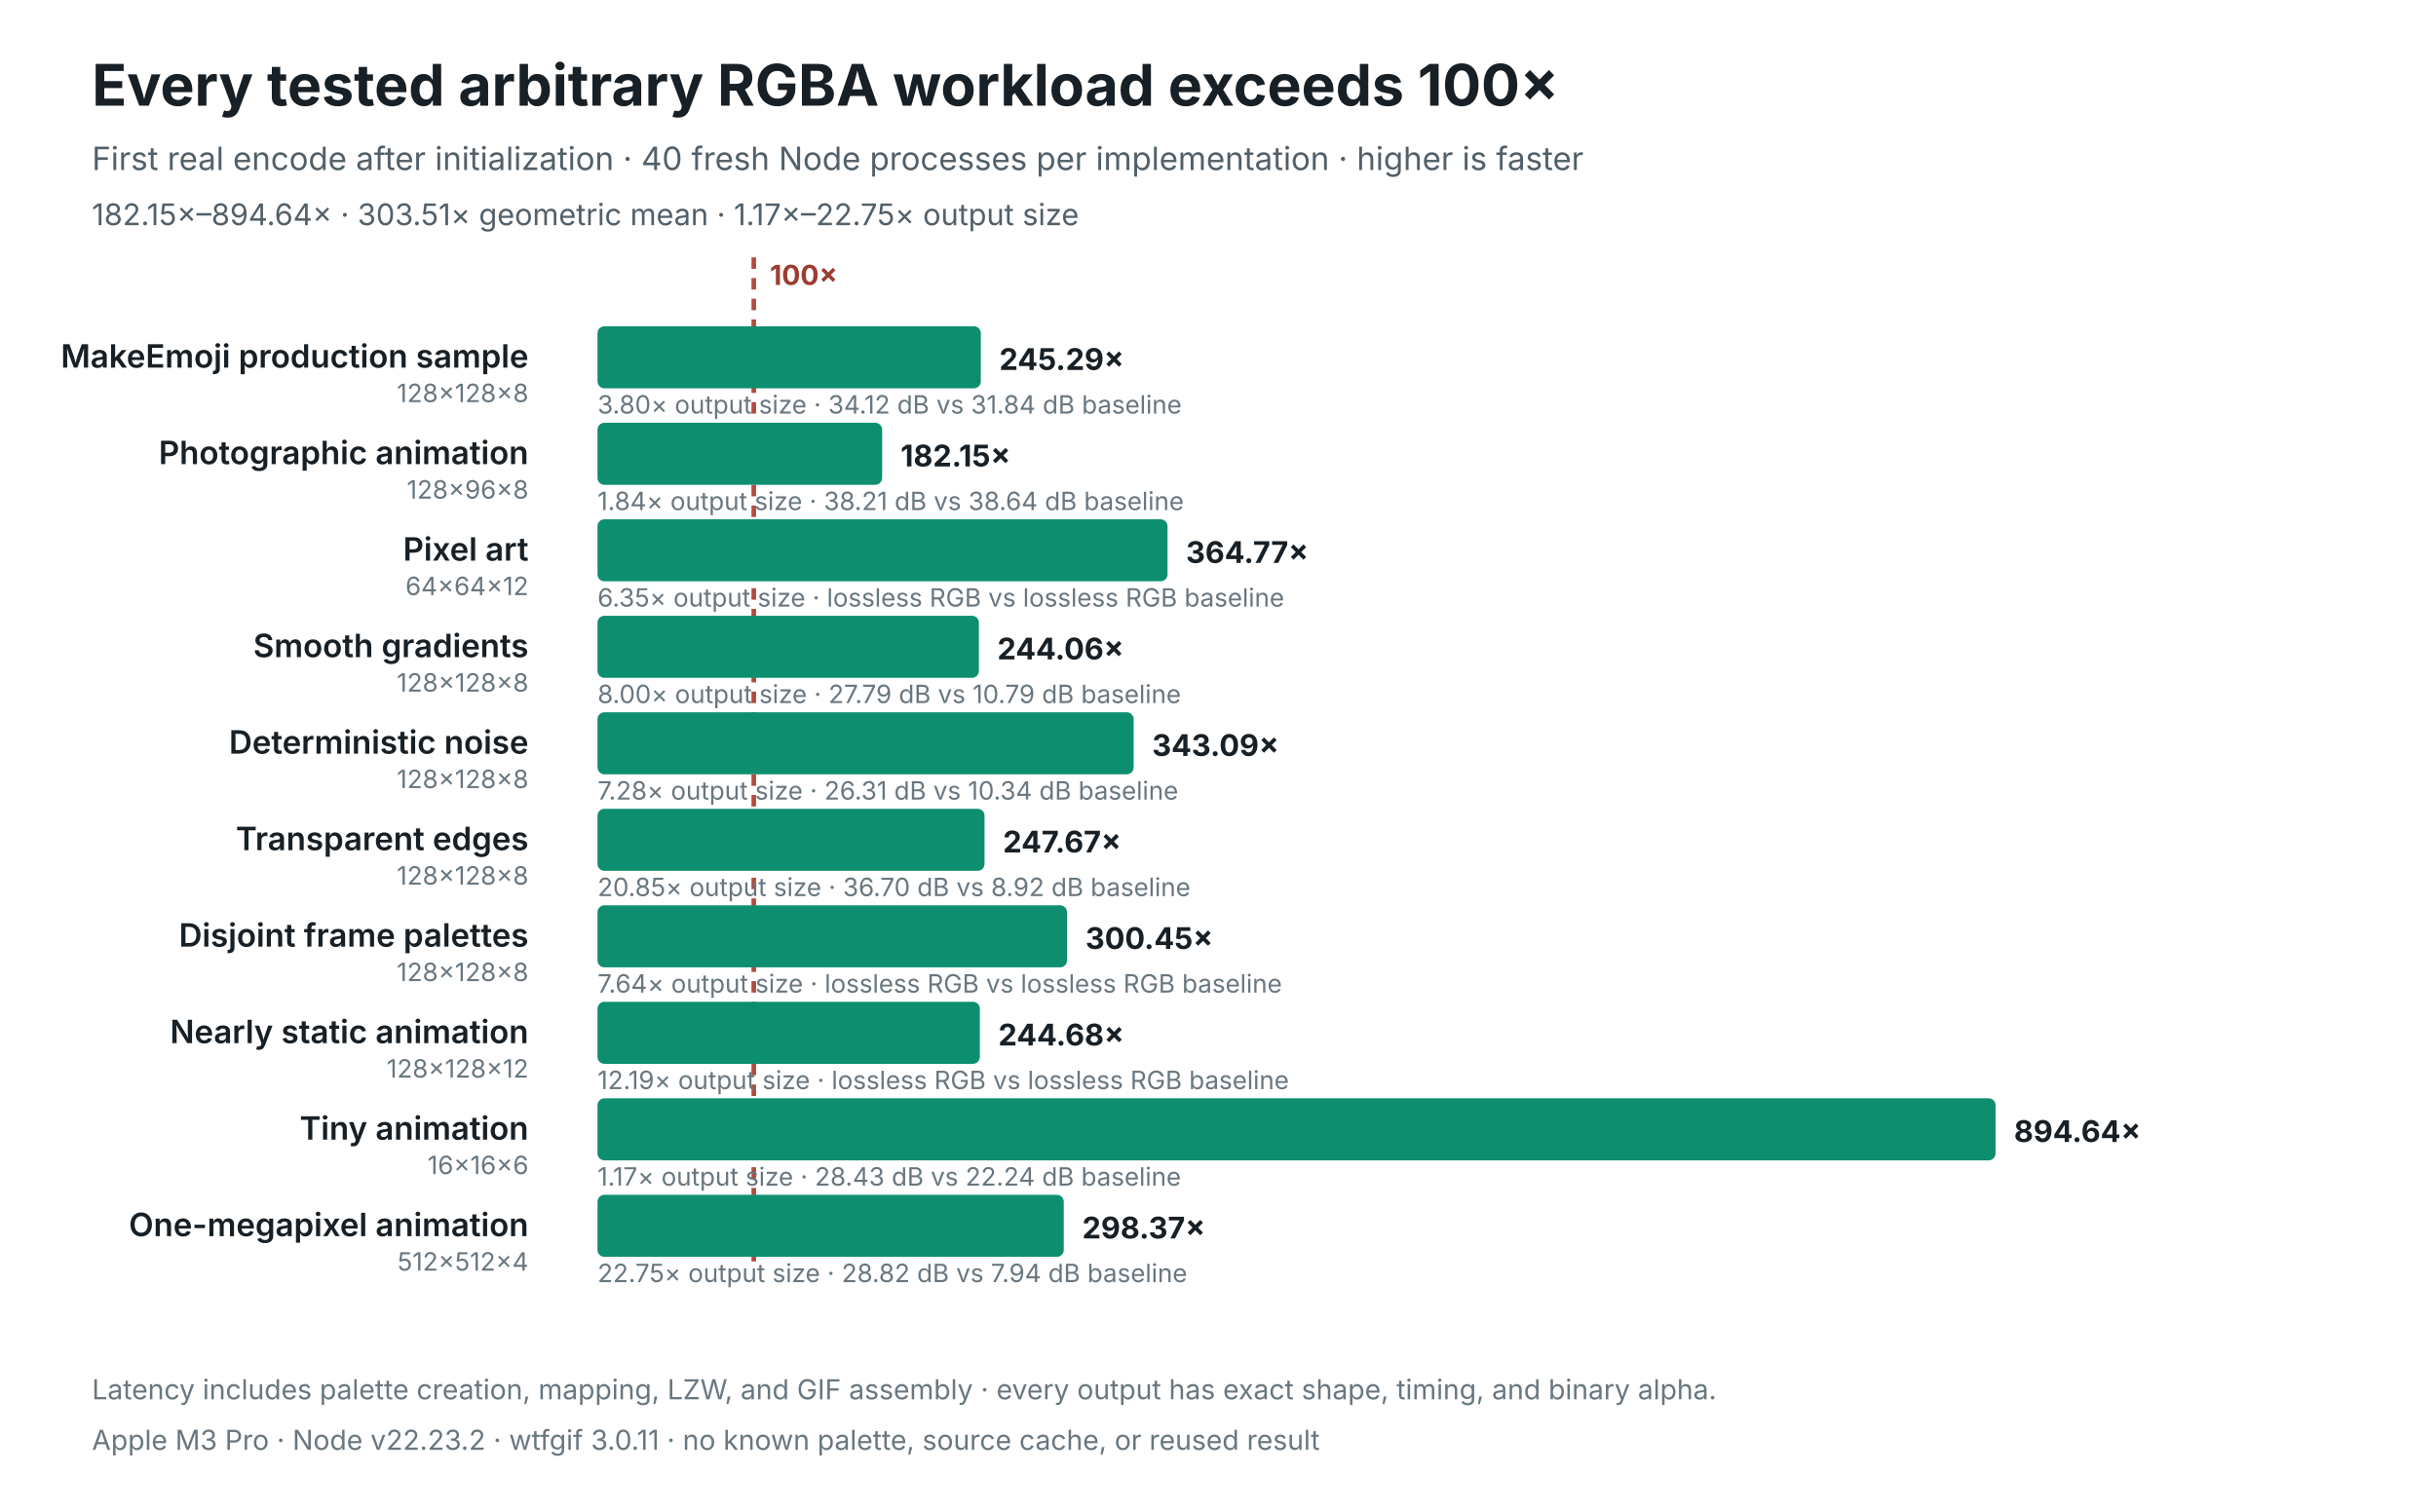
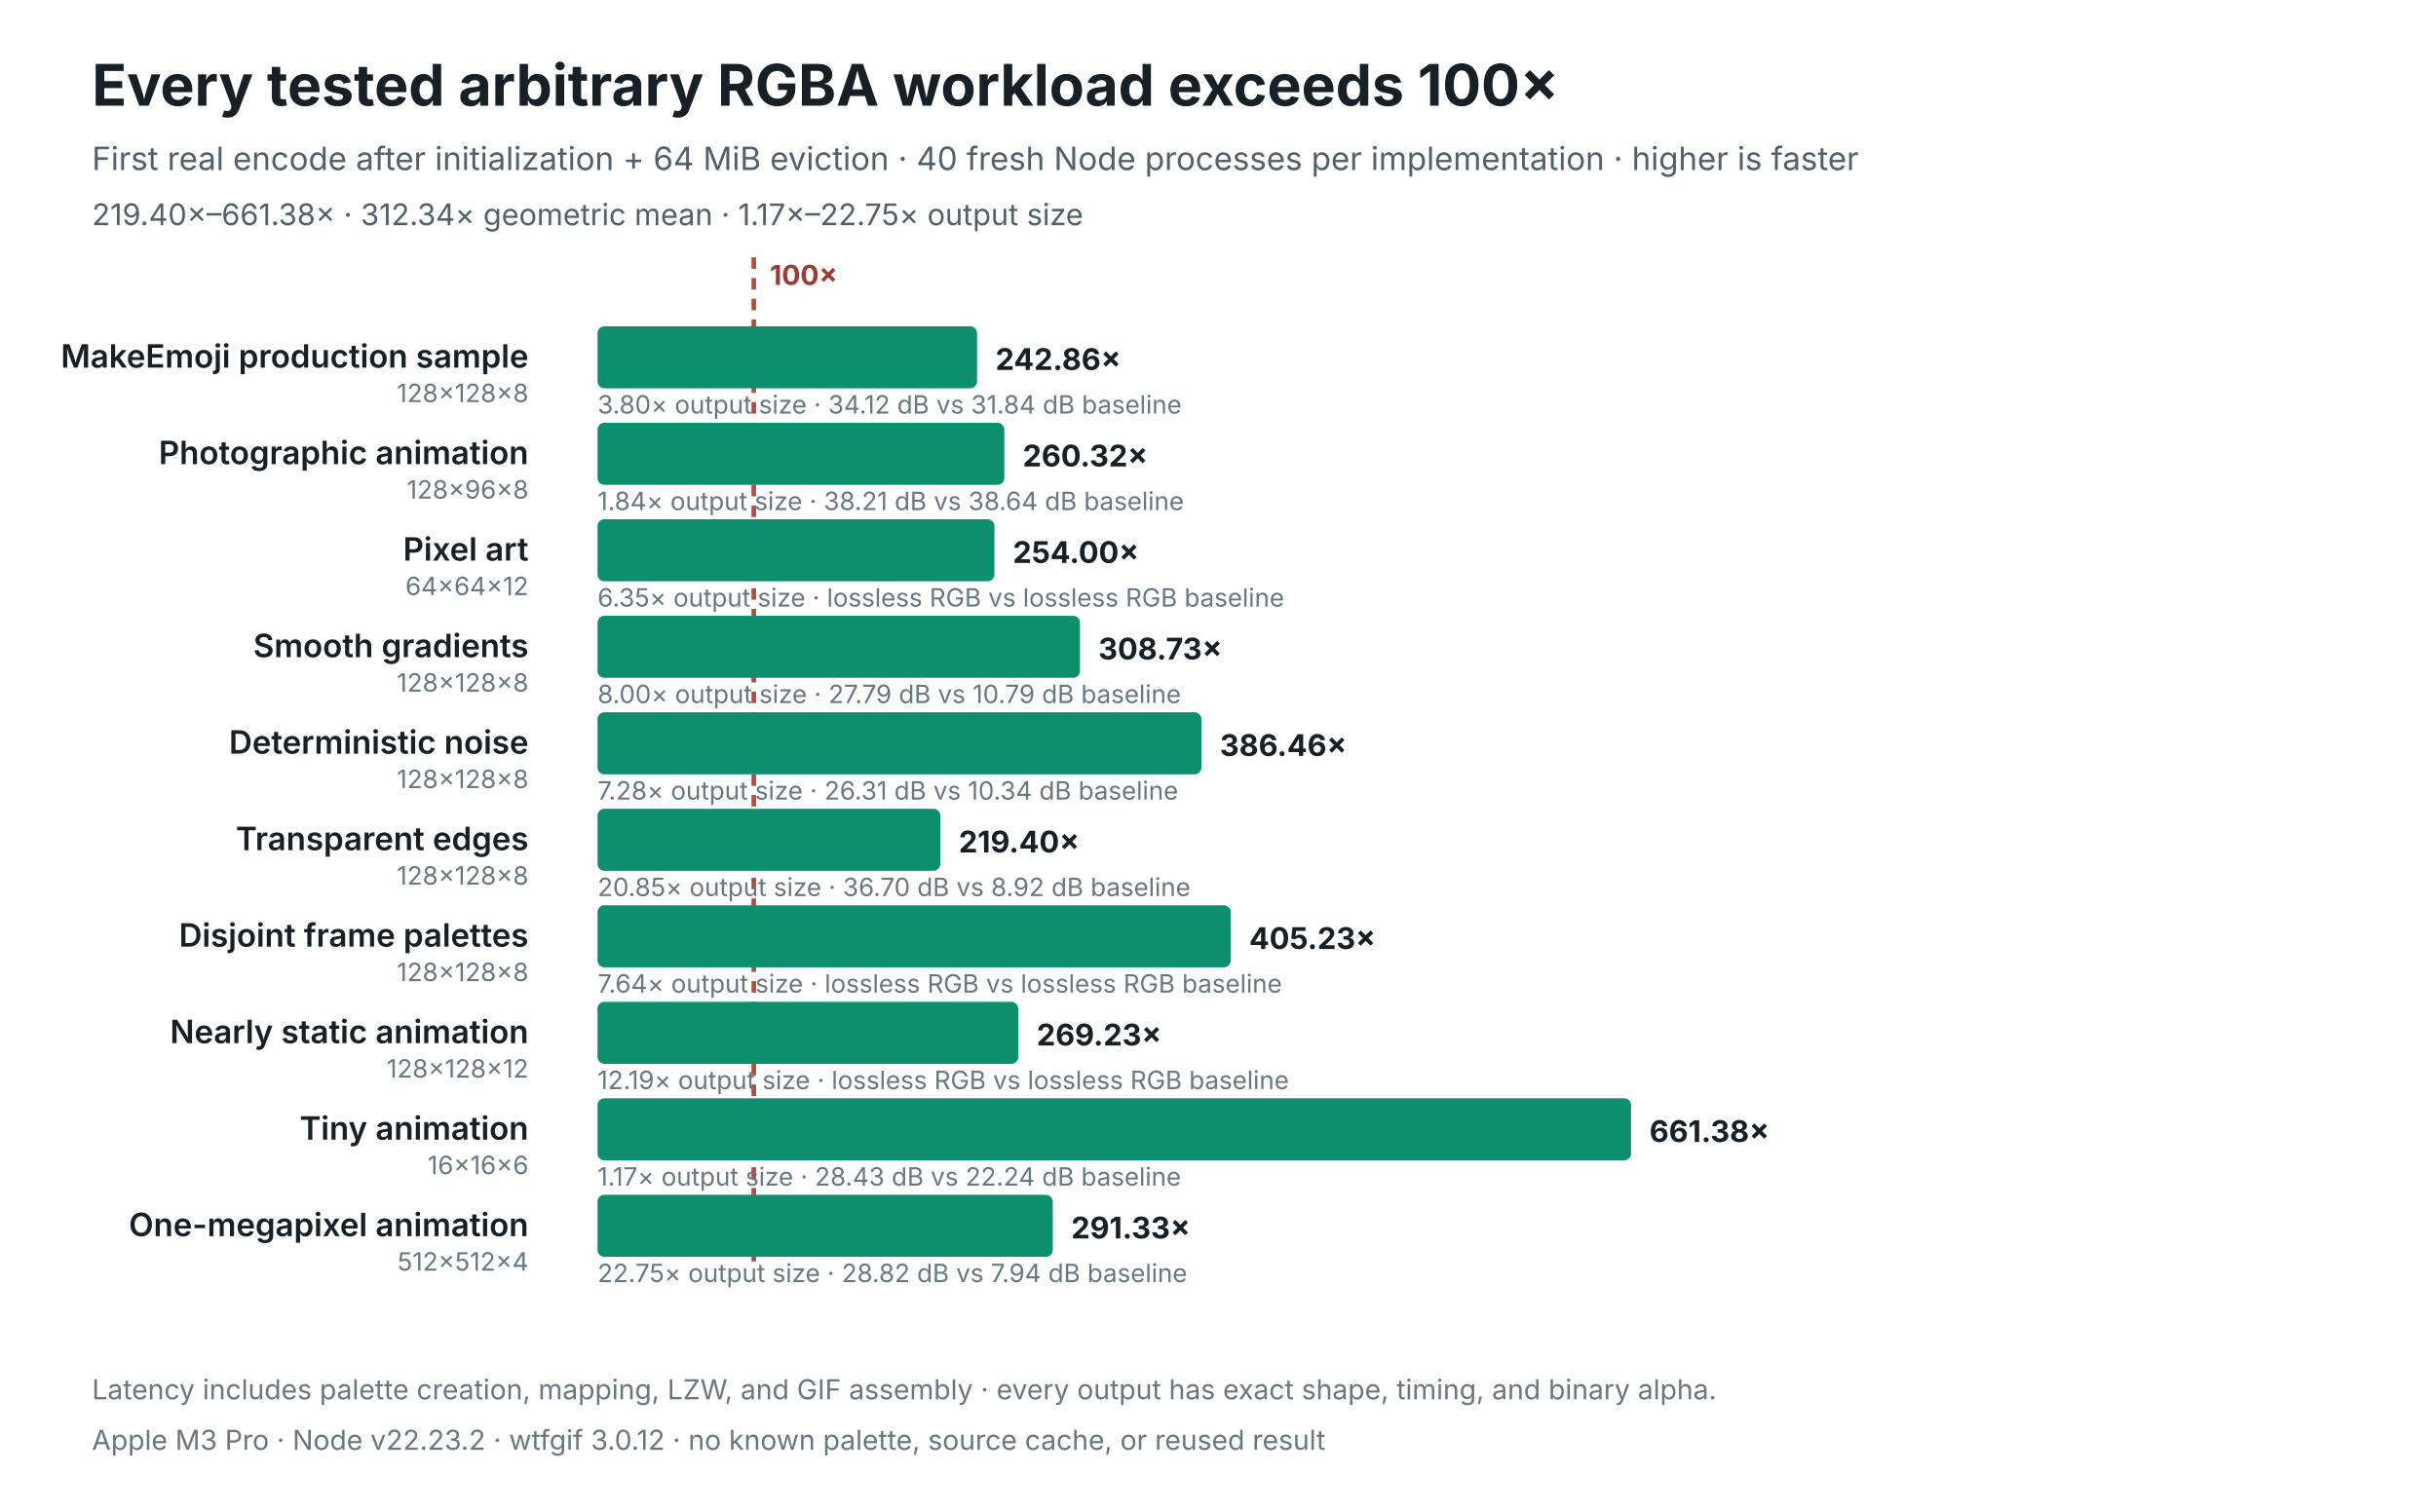
<svg xmlns="http://www.w3.org/2000/svg" width="1060" height="658" viewBox="0 0 1060 658" role="img" aria-labelledby="title desc">
  <rect width="100%" height="100%" fill="#ffffff" />
  <g font-family="ui-sans-serif, -apple-system, BlinkMacSystemFont, Segoe UI, sans-serif" fill="#172026">
    <text x="40" y="46" font-size="25" font-weight="700">Every tested arbitrary RGBA workload exceeds 100×</text>
-     <text x="40" y="74" font-size="14" fill="#51606a">First real encode after initialization · 40 fresh Node processes per implementation · higher is faster</text>
-     <text x="40" y="98" font-size="13" fill="#51606a">182.15×–894.64× · 303.51× geometric mean · 1.17×–22.75× output size</text>
+     <text x="40" y="74" font-size="14" fill="#51606a">First real encode after initialization + 64 MiB eviction · 40 fresh Node processes per implementation · higher is faster</text>
+     <text x="40" y="98" font-size="13" fill="#51606a">219.40×–661.38× · 312.34× geometric mean · 1.17×–22.75× output size</text>
    <line x1="328" y1="112" x2="328" y2="552" stroke="#b34b3f" stroke-width="2" stroke-dasharray="5 4" />
    <text x="335" y="124" font-size="12" font-weight="700" fill="#9b3d33">100×</text>
    <text x="230" y="160" text-anchor="end" font-size="14" font-weight="600">MakeEmoji production sample</text>
    <text x="230" y="175" text-anchor="end" font-size="11" fill="#687780">128×128×8</text>
-     <rect x="260" y="142" width="166.8" height="27" rx="3" fill="#0d8f6f" />
-     <text x="434.8" y="161" font-size="13" font-weight="700">245.29×</text>
+     <rect x="260" y="142" width="165.15" height="27" rx="3" fill="#0d8f6f" />
+     <text x="433.15" y="161" font-size="13" font-weight="700">242.86×</text>
    <text x="260" y="180" font-size="11" fill="#687780">3.80× output size · 34.12 dB vs 31.84 dB baseline</text>
    <text x="230" y="202" text-anchor="end" font-size="14" font-weight="600">Photographic animation</text>
    <text x="230" y="217" text-anchor="end" font-size="11" fill="#687780">128×96×8</text>
-     <rect x="260" y="184" width="123.86" height="27" rx="3" fill="#0d8f6f" />
-     <text x="391.86" y="203" font-size="13" font-weight="700">182.15×</text>
+     <rect x="260" y="184" width="177.02" height="27" rx="3" fill="#0d8f6f" />
+     <text x="445.02" y="203" font-size="13" font-weight="700">260.32×</text>
    <text x="260" y="222" font-size="11" fill="#687780">1.84× output size · 38.21 dB vs 38.64 dB baseline</text>
    <text x="230" y="244" text-anchor="end" font-size="14" font-weight="600">Pixel art</text>
    <text x="230" y="259" text-anchor="end" font-size="11" fill="#687780">64×64×12</text>
-     <rect x="260" y="226" width="248.04" height="27" rx="3" fill="#0d8f6f" />
-     <text x="516.04" y="245" font-size="13" font-weight="700">364.77×</text>
+     <rect x="260" y="226" width="172.72" height="27" rx="3" fill="#0d8f6f" />
+     <text x="440.72" y="245" font-size="13" font-weight="700">254.00×</text>
    <text x="260" y="264" font-size="11" fill="#687780">6.35× output size · lossless RGB vs lossless RGB baseline</text>
    <text x="230" y="286" text-anchor="end" font-size="14" font-weight="600">Smooth gradients</text>
    <text x="230" y="301" text-anchor="end" font-size="11" fill="#687780">128×128×8</text>
-     <rect x="260" y="268" width="165.96" height="27" rx="3" fill="#0d8f6f" />
-     <text x="433.96" y="287" font-size="13" font-weight="700">244.06×</text>
+     <rect x="260" y="268" width="209.94" height="27" rx="3" fill="#0d8f6f" />
+     <text x="477.94" y="287" font-size="13" font-weight="700">308.73×</text>
    <text x="260" y="306" font-size="11" fill="#687780">8.00× output size · 27.79 dB vs 10.79 dB baseline</text>
    <text x="230" y="328" text-anchor="end" font-size="14" font-weight="600">Deterministic noise</text>
    <text x="230" y="343" text-anchor="end" font-size="11" fill="#687780">128×128×8</text>
-     <rect x="260" y="310" width="233.3" height="27" rx="3" fill="#0d8f6f" />
-     <text x="501.3" y="329" font-size="13" font-weight="700">343.09×</text>
+     <rect x="260" y="310" width="262.79" height="27" rx="3" fill="#0d8f6f" />
+     <text x="530.79" y="329" font-size="13" font-weight="700">386.46×</text>
    <text x="260" y="348" font-size="11" fill="#687780">7.28× output size · 26.31 dB vs 10.34 dB baseline</text>
    <text x="230" y="370" text-anchor="end" font-size="14" font-weight="600">Transparent edges</text>
    <text x="230" y="385" text-anchor="end" font-size="11" fill="#687780">128×128×8</text>
-     <rect x="260" y="352" width="168.42" height="27" rx="3" fill="#0d8f6f" />
-     <text x="436.42" y="371" font-size="13" font-weight="700">247.67×</text>
+     <rect x="260" y="352" width="149.19" height="27" rx="3" fill="#0d8f6f" />
+     <text x="417.19" y="371" font-size="13" font-weight="700">219.40×</text>
    <text x="260" y="390" font-size="11" fill="#687780">20.85× output size · 36.70 dB vs 8.92 dB baseline</text>
    <text x="230" y="412" text-anchor="end" font-size="14" font-weight="600">Disjoint frame palettes</text>
    <text x="230" y="427" text-anchor="end" font-size="11" fill="#687780">128×128×8</text>
-     <rect x="260" y="394" width="204.31" height="27" rx="3" fill="#0d8f6f" />
-     <text x="472.31" y="413" font-size="13" font-weight="700">300.45×</text>
+     <rect x="260" y="394" width="275.56" height="27" rx="3" fill="#0d8f6f" />
+     <text x="543.56" y="413" font-size="13" font-weight="700">405.23×</text>
    <text x="260" y="432" font-size="11" fill="#687780">7.64× output size · lossless RGB vs lossless RGB baseline</text>
    <text x="230" y="454" text-anchor="end" font-size="14" font-weight="600">Nearly static animation</text>
    <text x="230" y="469" text-anchor="end" font-size="11" fill="#687780">128×128×12</text>
-     <rect x="260" y="436" width="166.38" height="27" rx="3" fill="#0d8f6f" />
-     <text x="434.38" y="455" font-size="13" font-weight="700">244.68×</text>
+     <rect x="260" y="436" width="183.08" height="27" rx="3" fill="#0d8f6f" />
+     <text x="451.08" y="455" font-size="13" font-weight="700">269.23×</text>
    <text x="260" y="474" font-size="11" fill="#687780">12.19× output size · lossless RGB vs lossless RGB baseline</text>
    <text x="230" y="496" text-anchor="end" font-size="14" font-weight="600">Tiny animation</text>
    <text x="230" y="511" text-anchor="end" font-size="11" fill="#687780">16×16×6</text>
-     <rect x="260" y="478" width="608.35" height="27" rx="3" fill="#0d8f6f" />
-     <text x="876.35" y="497" font-size="13" font-weight="700">894.64×</text>
+     <rect x="260" y="478" width="449.74" height="27" rx="3" fill="#0d8f6f" />
+     <text x="717.74" y="497" font-size="13" font-weight="700">661.38×</text>
    <text x="260" y="516" font-size="11" fill="#687780">1.17× output size · 28.43 dB vs 22.24 dB baseline</text>
    <text x="230" y="538" text-anchor="end" font-size="14" font-weight="600">One-megapixel animation</text>
    <text x="230" y="553" text-anchor="end" font-size="11" fill="#687780">512×512×4</text>
-     <rect x="260" y="520" width="202.89" height="27" rx="3" fill="#0d8f6f" />
-     <text x="470.89" y="539" font-size="13" font-weight="700">298.37×</text>
+     <rect x="260" y="520" width="198.1" height="27" rx="3" fill="#0d8f6f" />
+     <text x="466.1" y="539" font-size="13" font-weight="700">291.33×</text>
    <text x="260" y="558" font-size="11" fill="#687780">22.75× output size · 28.82 dB vs 7.94 dB baseline</text>
    <text x="40" y="609" font-size="12" fill="#687780">Latency includes palette creation, mapping, LZW, and GIF assembly · every output has exact shape, timing, and binary alpha.</text>
-     <text x="40" y="631" font-size="12" fill="#687780">Apple M3 Pro · Node v22.23.2 · wtfgif 3.0.11 · no known palette, source cache, or reused result</text>
+     <text x="40" y="631" font-size="12" fill="#687780">Apple M3 Pro · Node v22.23.2 · wtfgif 3.0.12 · no known palette, source cache, or reused result</text>
  </g>
</svg>
